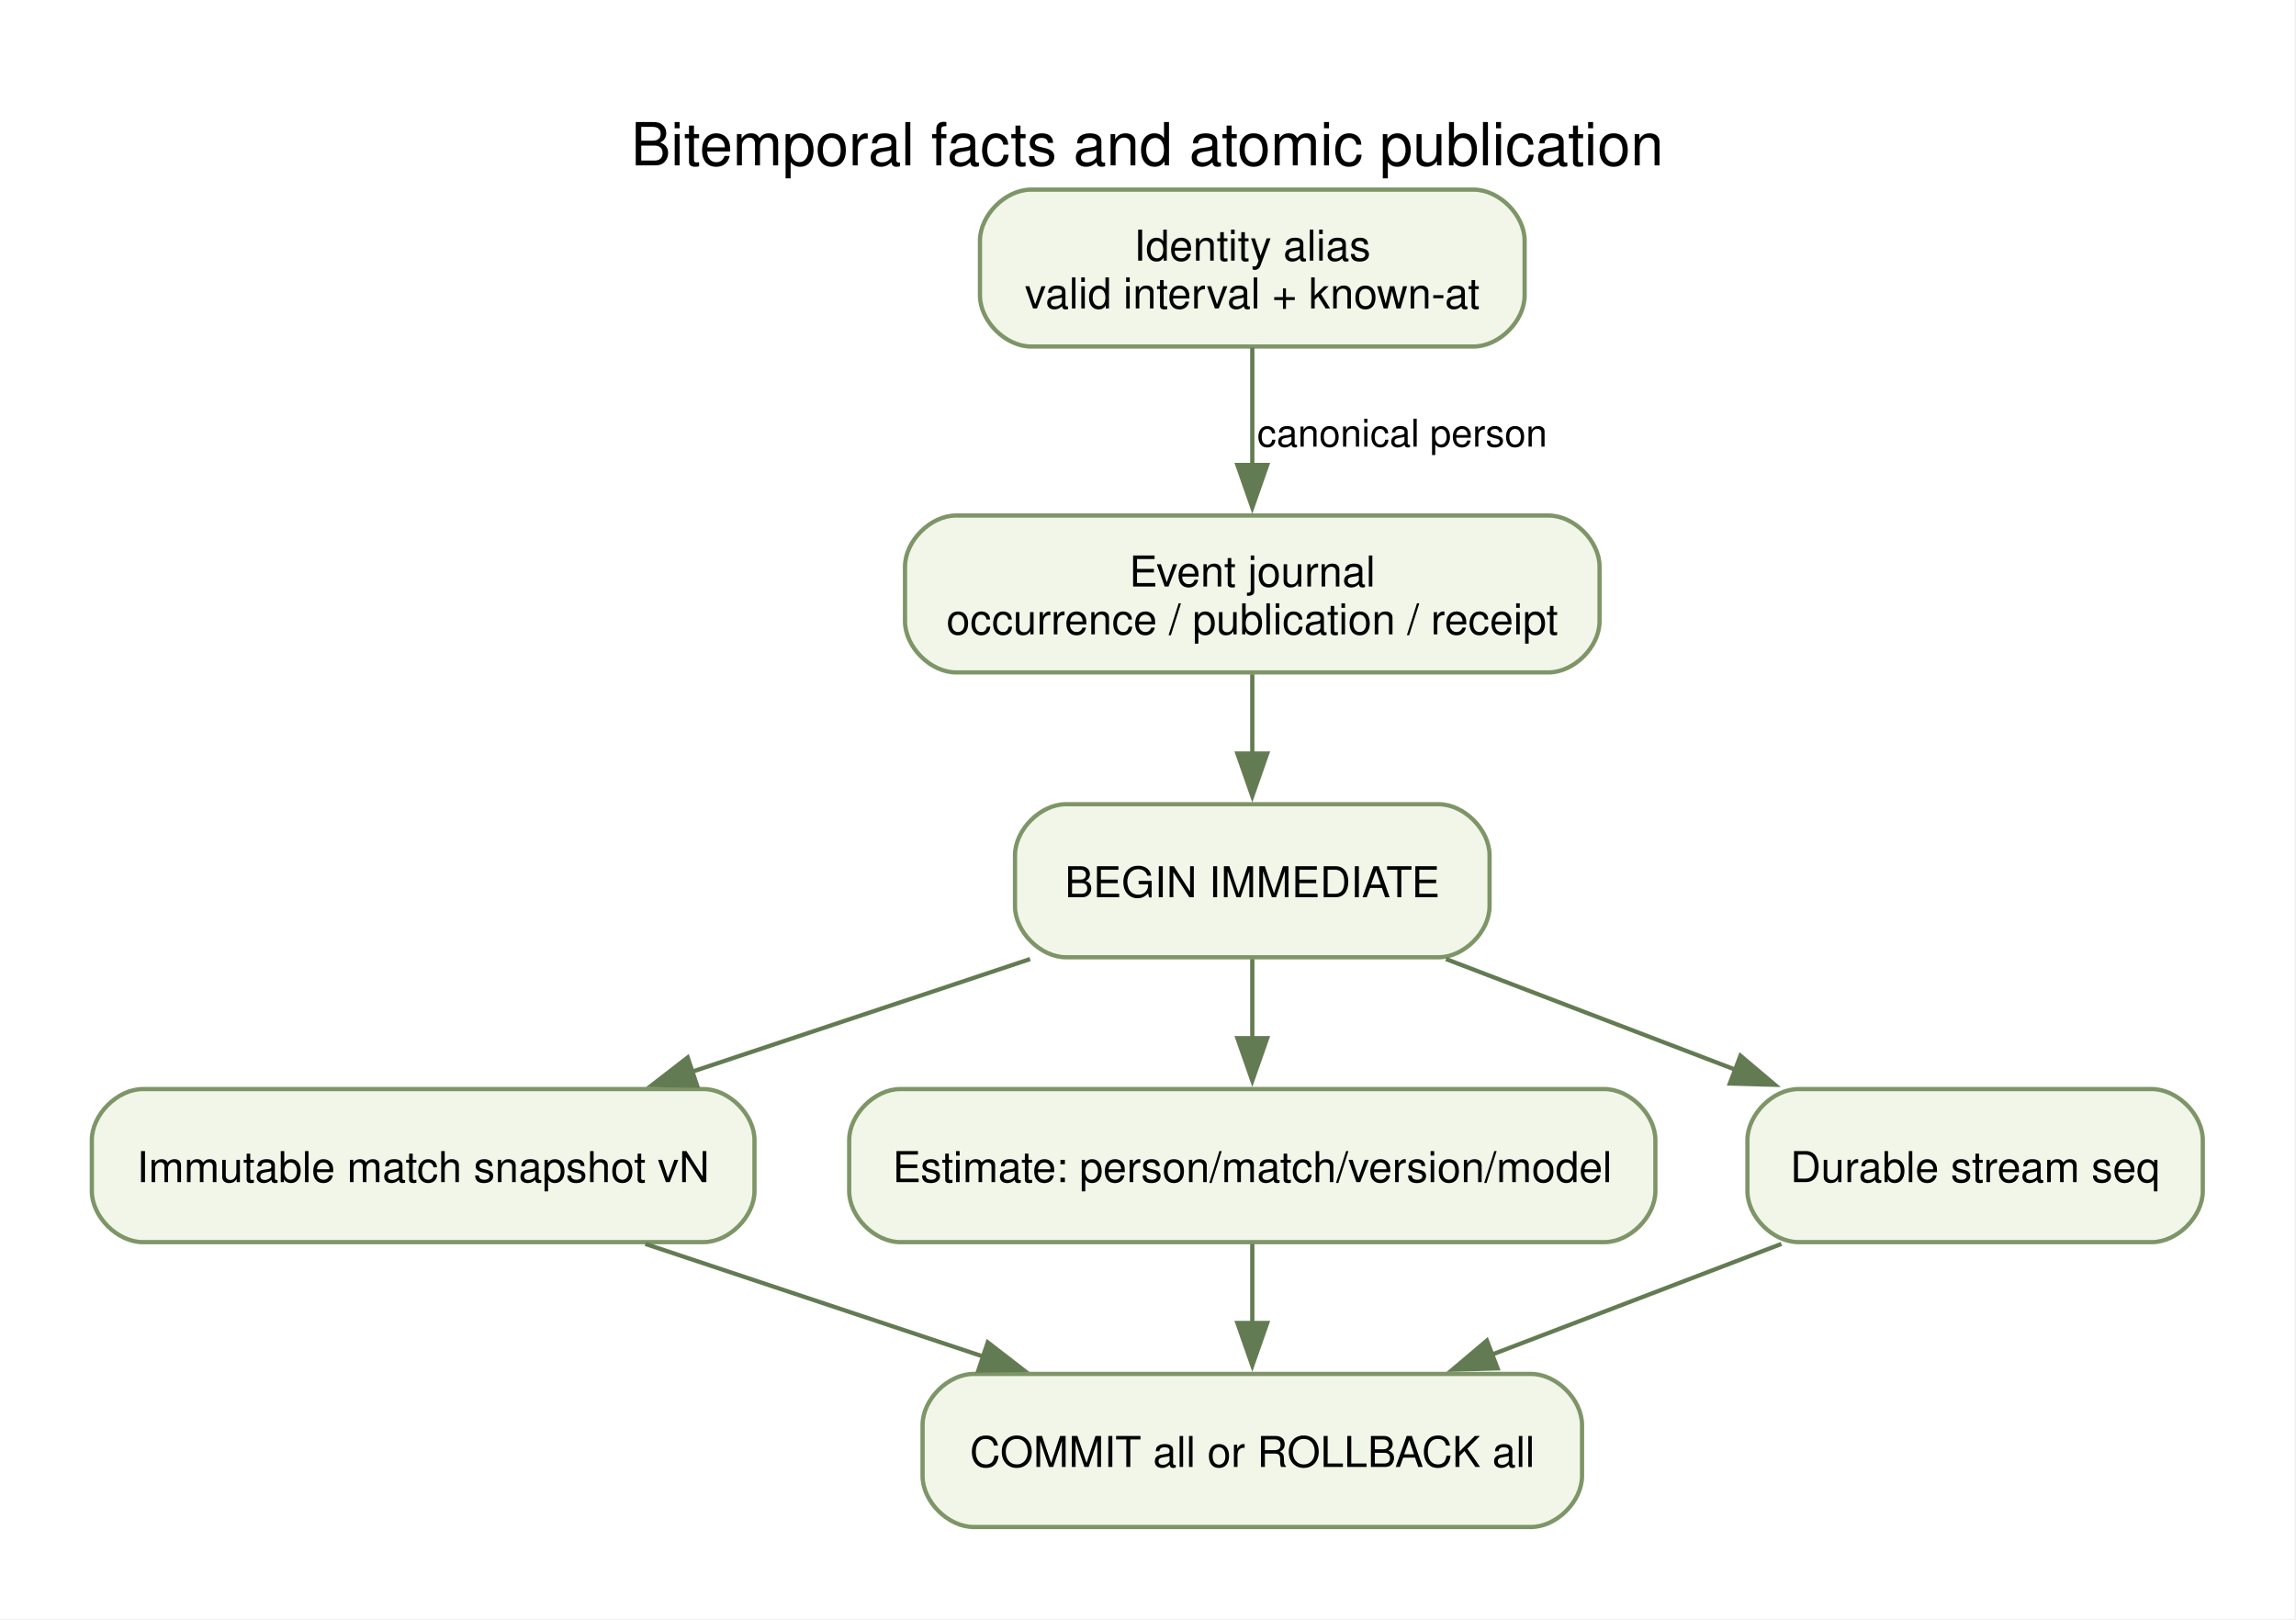
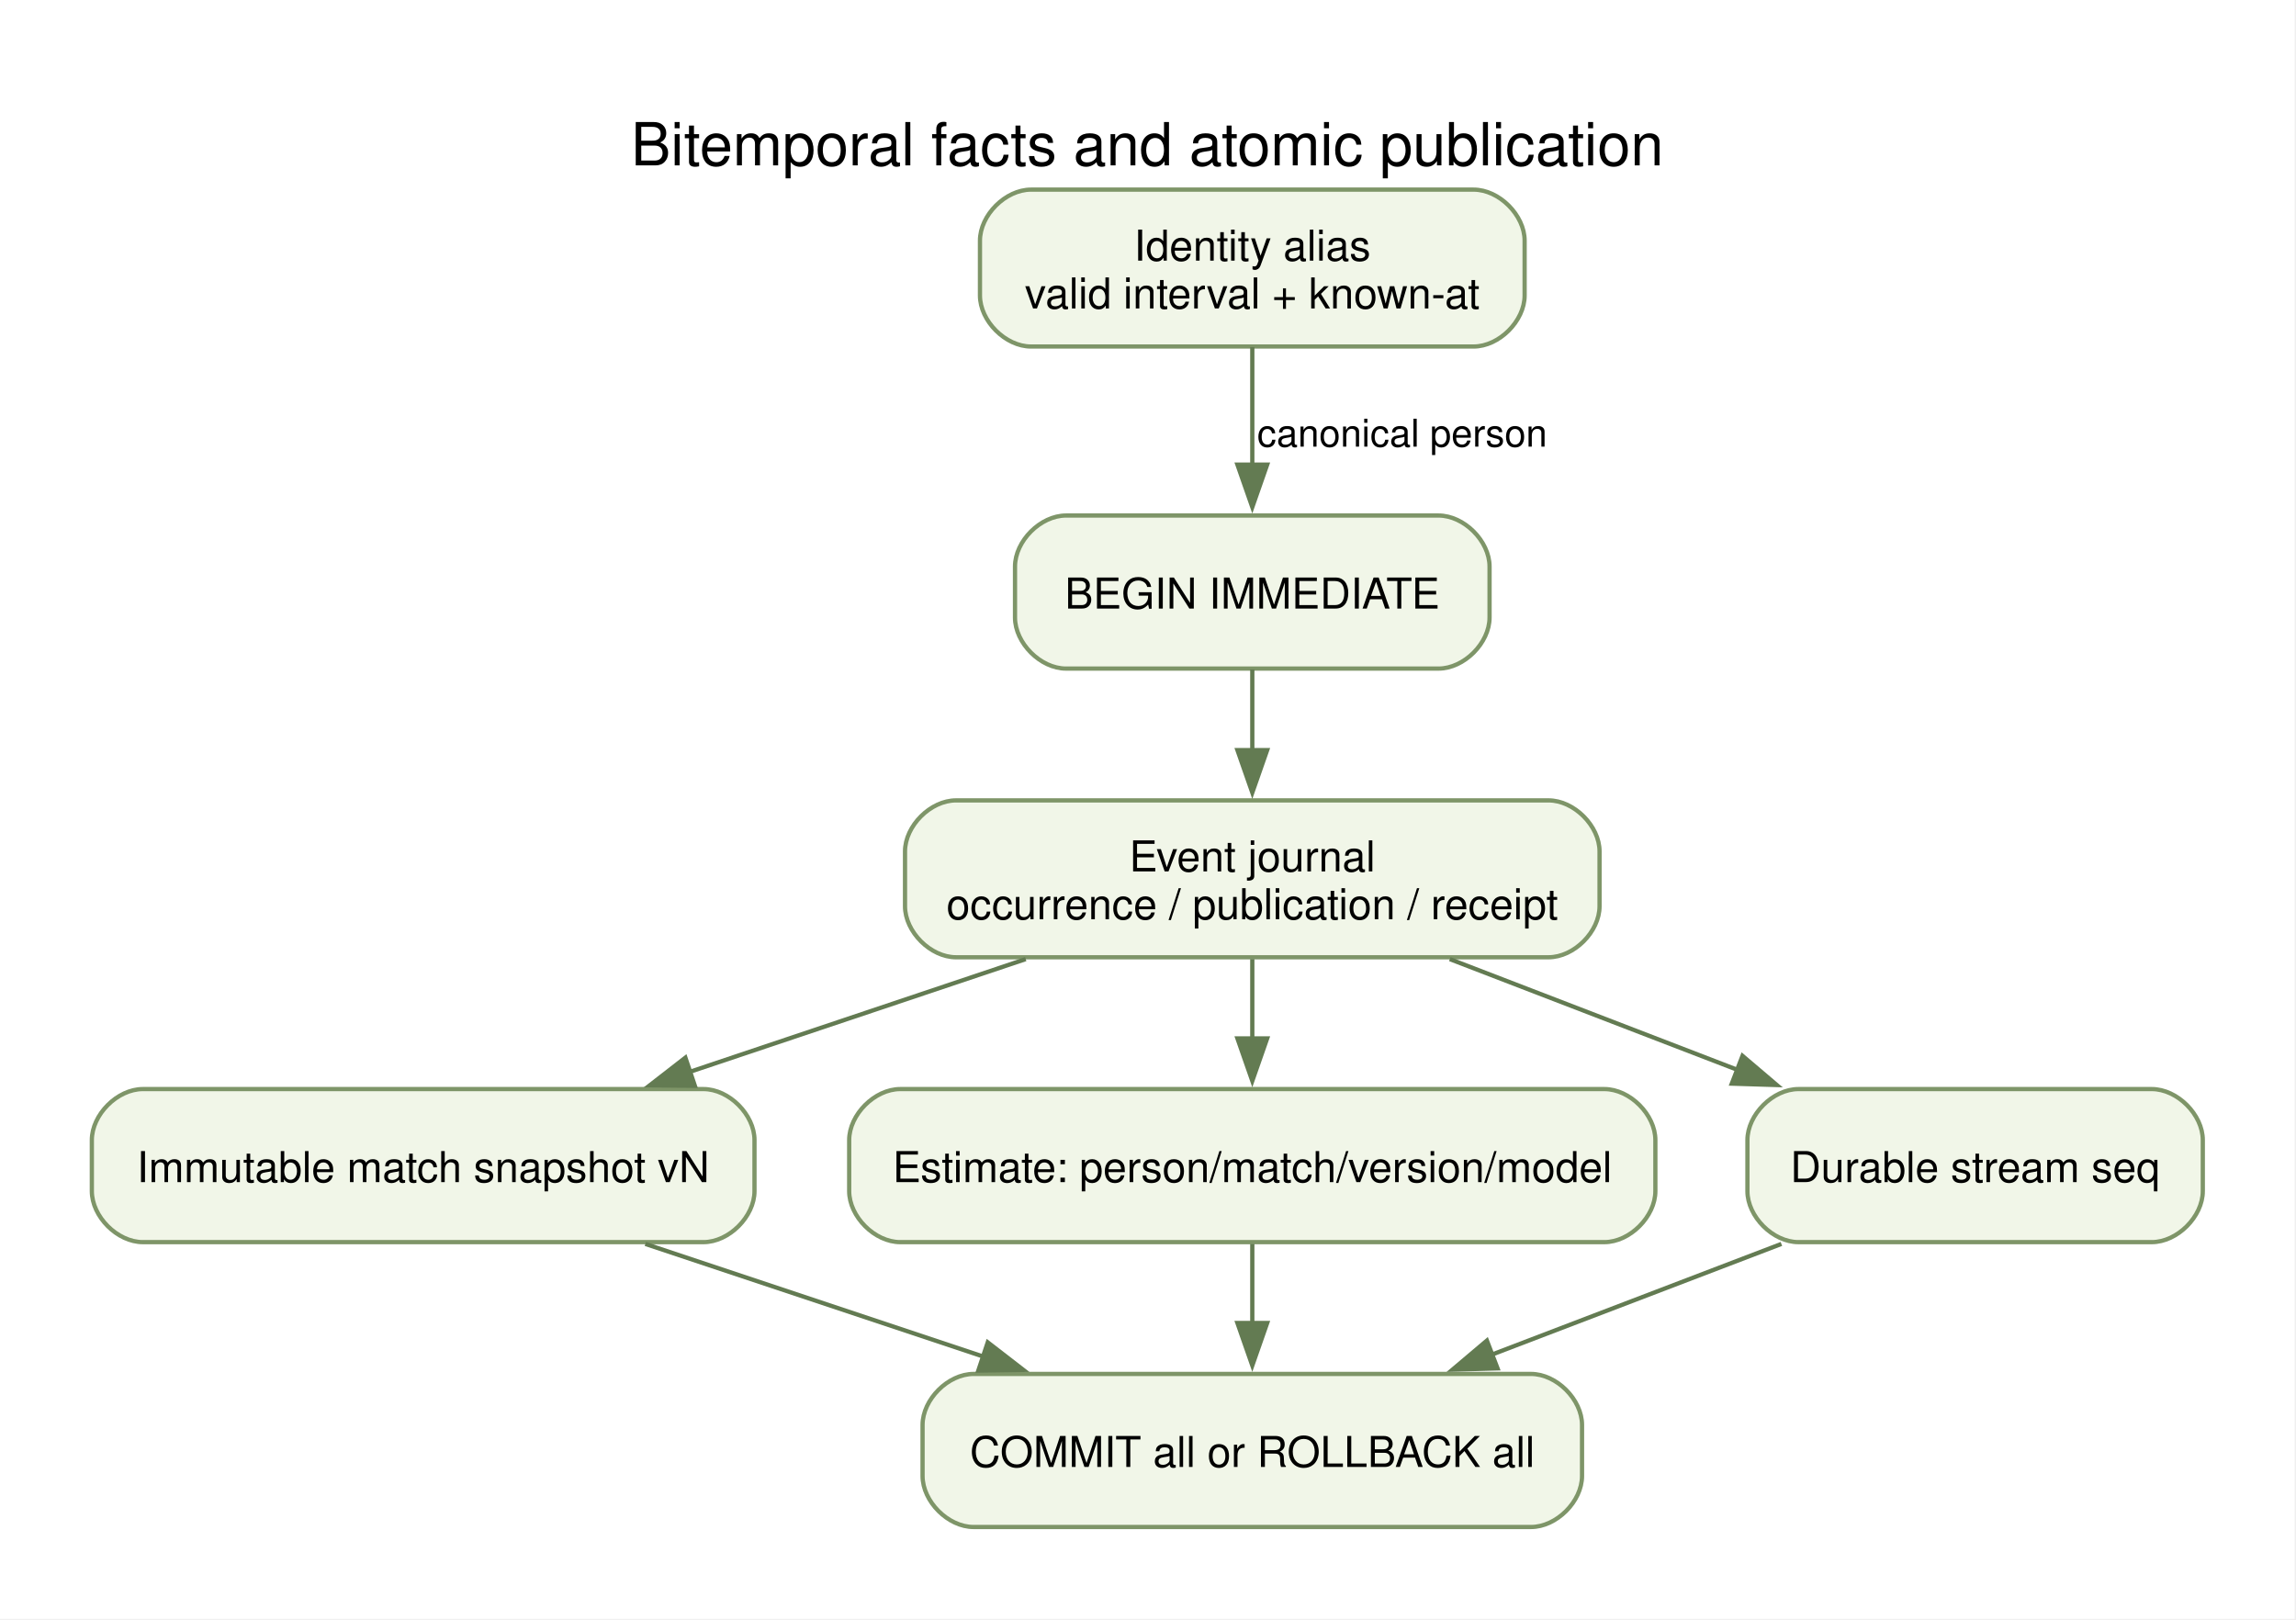
<svg xmlns="http://www.w3.org/2000/svg" width="540pt" height="381pt" viewBox="0.00 0.00 540.00 381.00">
  <g id="graph0" class="graph" transform="scale(1 1) rotate(0) translate(21.6 359.15)">
    <polygon fill="white" stroke="none" points="-21.6,21.6 -21.6,-359.15 518.08,-359.15 518.08,21.6 -21.6,21.6" />
    <text xml:space="preserve" text-anchor="middle" x="248.24" y="-320.25" font-family="Helvetica,sans-Serif" font-size="14.00">Bitemporal facts and atomic publication</text>
    <g id="node1" class="node">
      <path fill="#f1f6e8" stroke="#7e9568" d="M324.98,-314.55C324.98,-314.55 220.88,-314.55 220.88,-314.55 214.88,-314.55 208.88,-308.55 208.88,-302.55 208.88,-302.55 208.88,-289.65 208.88,-289.65 208.88,-283.65 214.88,-277.65 220.88,-277.65 220.88,-277.65 324.98,-277.65 324.98,-277.65 330.98,-277.65 336.98,-283.65 336.98,-289.65 336.98,-289.65 336.98,-302.55 336.98,-302.55 336.98,-308.55 330.98,-314.55 324.98,-314.55" />
      <text xml:space="preserve" text-anchor="middle" x="272.93" y="-297.85" font-family="Helvetica,sans-Serif" font-size="10.00">Identity alias</text>
      <text xml:space="preserve" text-anchor="middle" x="272.93" y="-286.6" font-family="Helvetica,sans-Serif" font-size="10.00">valid interval + known-at</text>
    </g>
-     <g id="node2" class="node">
-       <path fill="#f1f6e8" stroke="#7e9568" d="M342.6,-237.9C342.6,-237.9 203.25,-237.9 203.25,-237.9 197.25,-237.9 191.25,-231.9 191.25,-225.9 191.25,-225.9 191.25,-213 191.25,-213 191.25,-207 197.25,-201 203.25,-201 203.25,-201 342.6,-201 342.6,-201 348.6,-201 354.6,-207 354.6,-213 354.6,-213 354.6,-225.9 354.6,-225.9 354.6,-231.9 348.6,-237.9 342.6,-237.9" />
-       <text xml:space="preserve" text-anchor="middle" x="272.93" y="-221.2" font-family="Helvetica,sans-Serif" font-size="10.00">Event journal</text>
-       <text xml:space="preserve" text-anchor="middle" x="272.93" y="-209.95" font-family="Helvetica,sans-Serif" font-size="10.00">occurrence / publication / receipt</text>
+     <g id="node3" class="node">
+       <path fill="#f1f6e8" stroke="#7e9568" d="M316.73,-237.9C316.73,-237.9 229.12,-237.9 229.12,-237.9 223.12,-237.9 217.12,-231.9 217.12,-225.9 217.12,-225.9 217.12,-213.9 217.12,-213.9 217.12,-207.9 223.12,-201.9 229.12,-201.9 229.12,-201.9 316.73,-201.9 316.73,-201.9 322.73,-201.9 328.73,-207.9 328.73,-213.9 328.73,-213.9 328.73,-225.9 328.73,-225.9 328.73,-231.9 322.73,-237.9 316.73,-237.9" />
+       <text xml:space="preserve" text-anchor="middle" x="272.93" y="-216.02" font-family="Helvetica,sans-Serif" font-size="10.00">BEGIN IMMEDIATE</text>
    </g>
    <g id="edge1" class="edge">
-       <path fill="none" stroke="#637b52" d="M272.93,-277.41C272.93,-269.1 272.93,-258.98 272.93,-249.59" />
-       <polygon fill="#637b52" stroke="#637b52" points="276.43,-249.79 272.93,-239.79 269.43,-249.79 276.43,-249.79" />
+       <path fill="none" stroke="#637b52" d="M272.93,-277.52C272.93,-269.2 272.93,-259.05 272.93,-249.66" />
+       <polygon fill="#637b52" stroke="#637b52" points="276.43,-249.87 272.93,-239.87 269.43,-249.87 276.43,-249.87" />
      <text xml:space="preserve" text-anchor="middle" x="308.18" y="-254.1" font-family="Helvetica,sans-Serif" font-size="9.00">canonical person</text>
    </g>
-     <g id="node3" class="node">
-       <path fill="#f1f6e8" stroke="#7e9568" d="M316.73,-170C316.73,-170 229.12,-170 229.12,-170 223.12,-170 217.12,-164 217.12,-158 217.12,-158 217.12,-146 217.12,-146 217.12,-140 223.12,-134 229.12,-134 229.12,-134 316.73,-134 316.73,-134 322.73,-134 328.73,-140 328.73,-146 328.73,-146 328.73,-158 328.73,-158 328.73,-164 322.73,-170 316.73,-170" />
-       <text xml:space="preserve" text-anchor="middle" x="272.93" y="-148.12" font-family="Helvetica,sans-Serif" font-size="10.00">BEGIN IMMEDIATE</text>
-     </g>
-     <g id="edge2" class="edge">
-       <path fill="none" stroke="#637b52" d="M272.93,-200.57C272.93,-194.7 272.93,-188.03 272.93,-181.57" />
-       <polygon fill="#637b52" stroke="#637b52" points="276.43,-181.92 272.93,-171.92 269.43,-181.92 276.43,-181.92" />
+     <g id="node2" class="node">
+       <path fill="#f1f6e8" stroke="#7e9568" d="M342.6,-170.9C342.6,-170.9 203.25,-170.9 203.25,-170.9 197.25,-170.9 191.25,-164.9 191.25,-158.9 191.25,-158.9 191.25,-146 191.25,-146 191.25,-140 197.25,-134 203.25,-134 203.25,-134 342.6,-134 342.6,-134 348.6,-134 354.6,-140 354.6,-146 354.6,-146 354.6,-158.9 354.6,-158.9 354.6,-164.9 348.6,-170.9 342.6,-170.9" />
+       <text xml:space="preserve" text-anchor="middle" x="272.93" y="-154.2" font-family="Helvetica,sans-Serif" font-size="10.00">Event journal</text>
+       <text xml:space="preserve" text-anchor="middle" x="272.93" y="-142.95" font-family="Helvetica,sans-Serif" font-size="10.00">occurrence / publication / receipt</text>
    </g>
    <g id="node4" class="node">
      <path fill="#f1f6e8" stroke="#7e9568" d="M143.85,-103C143.85,-103 12,-103 12,-103 6,-103 0,-97 0,-91 0,-91 0,-79 0,-79 0,-73 6,-67 12,-67 12,-67 143.85,-67 143.85,-67 149.85,-67 155.85,-73 155.85,-79 155.85,-79 155.85,-91 155.85,-91 155.85,-97 149.85,-103 143.85,-103" />
      <text xml:space="preserve" text-anchor="middle" x="77.93" y="-81.12" font-family="Helvetica,sans-Serif" font-size="10.00">Immutable match snapshot vN</text>
    </g>
    <g id="edge3" class="edge">
-       <path fill="none" stroke="#637b52" d="M220.67,-133.58C196.19,-125.42 166.82,-115.63 141.1,-107.06" />
-       <polygon fill="#637b52" stroke="#637b52" points="142.36,-103.79 131.76,-103.95 140.14,-110.43 142.36,-103.79" />
+       <path fill="none" stroke="#637b52" d="M219.64,-133.57C195.17,-125.35 165.99,-115.56 140.48,-107" />
+       <polygon fill="#637b52" stroke="#637b52" points="141.83,-103.76 131.23,-103.89 139.6,-110.39 141.83,-103.76" />
    </g>
    <g id="node5" class="node">
      <path fill="#f1f6e8" stroke="#7e9568" d="M355.73,-103C355.73,-103 190.12,-103 190.12,-103 184.12,-103 178.12,-97 178.12,-91 178.12,-91 178.12,-79 178.12,-79 178.12,-73 184.12,-67 190.12,-67 190.12,-67 355.73,-67 355.73,-67 361.73,-67 367.73,-73 367.73,-79 367.73,-79 367.73,-91 367.73,-91 367.73,-97 361.73,-103 355.73,-103" />
      <text xml:space="preserve" text-anchor="middle" x="272.93" y="-81.12" font-family="Helvetica,sans-Serif" font-size="10.00">Estimate: person/match/version/model</text>
    </g>
    <g id="edge4" class="edge">
-       <path fill="none" stroke="#637b52" d="M272.93,-133.58C272.93,-127.75 272.93,-121.09 272.93,-114.64" />
-       <polygon fill="#637b52" stroke="#637b52" points="276.43,-114.98 272.93,-104.98 269.43,-114.98 276.43,-114.98" />
+       <path fill="none" stroke="#637b52" d="M272.93,-133.57C272.93,-127.7 272.93,-121.03 272.93,-114.57" />
+       <polygon fill="#637b52" stroke="#637b52" points="276.43,-114.92 272.93,-104.92 269.43,-114.92 276.43,-114.92" />
    </g>
    <g id="node6" class="node">
      <path fill="#f1f6e8" stroke="#7e9568" d="M484.48,-103C484.48,-103 401.38,-103 401.38,-103 395.38,-103 389.38,-97 389.38,-91 389.38,-91 389.38,-79 389.38,-79 389.38,-73 395.38,-67 401.38,-67 401.38,-67 484.48,-67 484.48,-67 490.48,-67 496.48,-73 496.48,-79 496.48,-79 496.48,-91 496.48,-91 496.48,-97 490.48,-103 484.48,-103" />
      <text xml:space="preserve" text-anchor="middle" x="442.93" y="-81.12" font-family="Helvetica,sans-Serif" font-size="10.00">Durable stream seq</text>
    </g>
    <g id="edge5" class="edge">
-       <path fill="none" stroke="#637b52" d="M318.48,-133.58C339.44,-125.57 364.52,-115.98 386.65,-107.52" />
-       <polygon fill="#637b52" stroke="#637b52" points="387.74,-110.85 395.83,-104.01 385.24,-104.31 387.74,-110.85" />
+       <path fill="none" stroke="#637b52" d="M319.38,-133.57C340.33,-125.5 365.25,-115.91 387.2,-107.46" />
+       <polygon fill="#637b52" stroke="#637b52" points="388.22,-110.81 396.29,-103.95 385.7,-104.28 388.22,-110.81" />
+     </g>
+     <g id="edge2" class="edge">
+       <path fill="none" stroke="#637b52" d="M272.93,-201.7C272.93,-195.83 272.93,-189.09 272.93,-182.55" />
+       <polygon fill="#637b52" stroke="#637b52" points="276.43,-182.73 272.93,-172.73 269.43,-182.73 276.43,-182.73" />
    </g>
    <g id="node7" class="node">
      <path fill="#f1f6e8" stroke="#7e9568" d="M338.48,-36C338.48,-36 207.38,-36 207.38,-36 201.38,-36 195.38,-30 195.38,-24 195.38,-24 195.38,-12 195.38,-12 195.38,-6 201.38,0 207.38,0 207.38,0 338.48,0 338.48,0 344.48,0 350.48,-6 350.48,-12 350.48,-12 350.48,-24 350.48,-24 350.48,-30 344.48,-36 338.48,-36" />
      <text xml:space="preserve" text-anchor="middle" x="272.93" y="-14.12" font-family="Helvetica,sans-Serif" font-size="10.00">COMMIT all or ROLLBACK all</text>
    </g>
    <g id="edge6" class="edge">
      <path fill="none" stroke="#637b52" d="M130.18,-66.58C154.66,-58.42 184.03,-48.63 209.75,-40.06" />
      <polygon fill="#637b52" stroke="#637b52" points="210.71,-43.43 219.09,-36.95 208.49,-36.79 210.71,-43.43" />
    </g>
    <g id="edge7" class="edge">
      <path fill="none" stroke="#637b52" d="M272.93,-66.58C272.93,-60.75 272.93,-54.09 272.93,-47.64" />
      <polygon fill="#637b52" stroke="#637b52" points="276.43,-47.98 272.93,-37.98 269.43,-47.98 276.43,-47.98" />
    </g>
    <g id="edge8" class="edge">
      <path fill="none" stroke="#637b52" d="M397.37,-66.58C376.41,-58.57 351.33,-48.98 329.2,-40.52" />
      <polygon fill="#637b52" stroke="#637b52" points="330.61,-37.31 320.02,-37.01 328.11,-43.85 330.61,-37.31" />
    </g>
  </g>
</svg>
